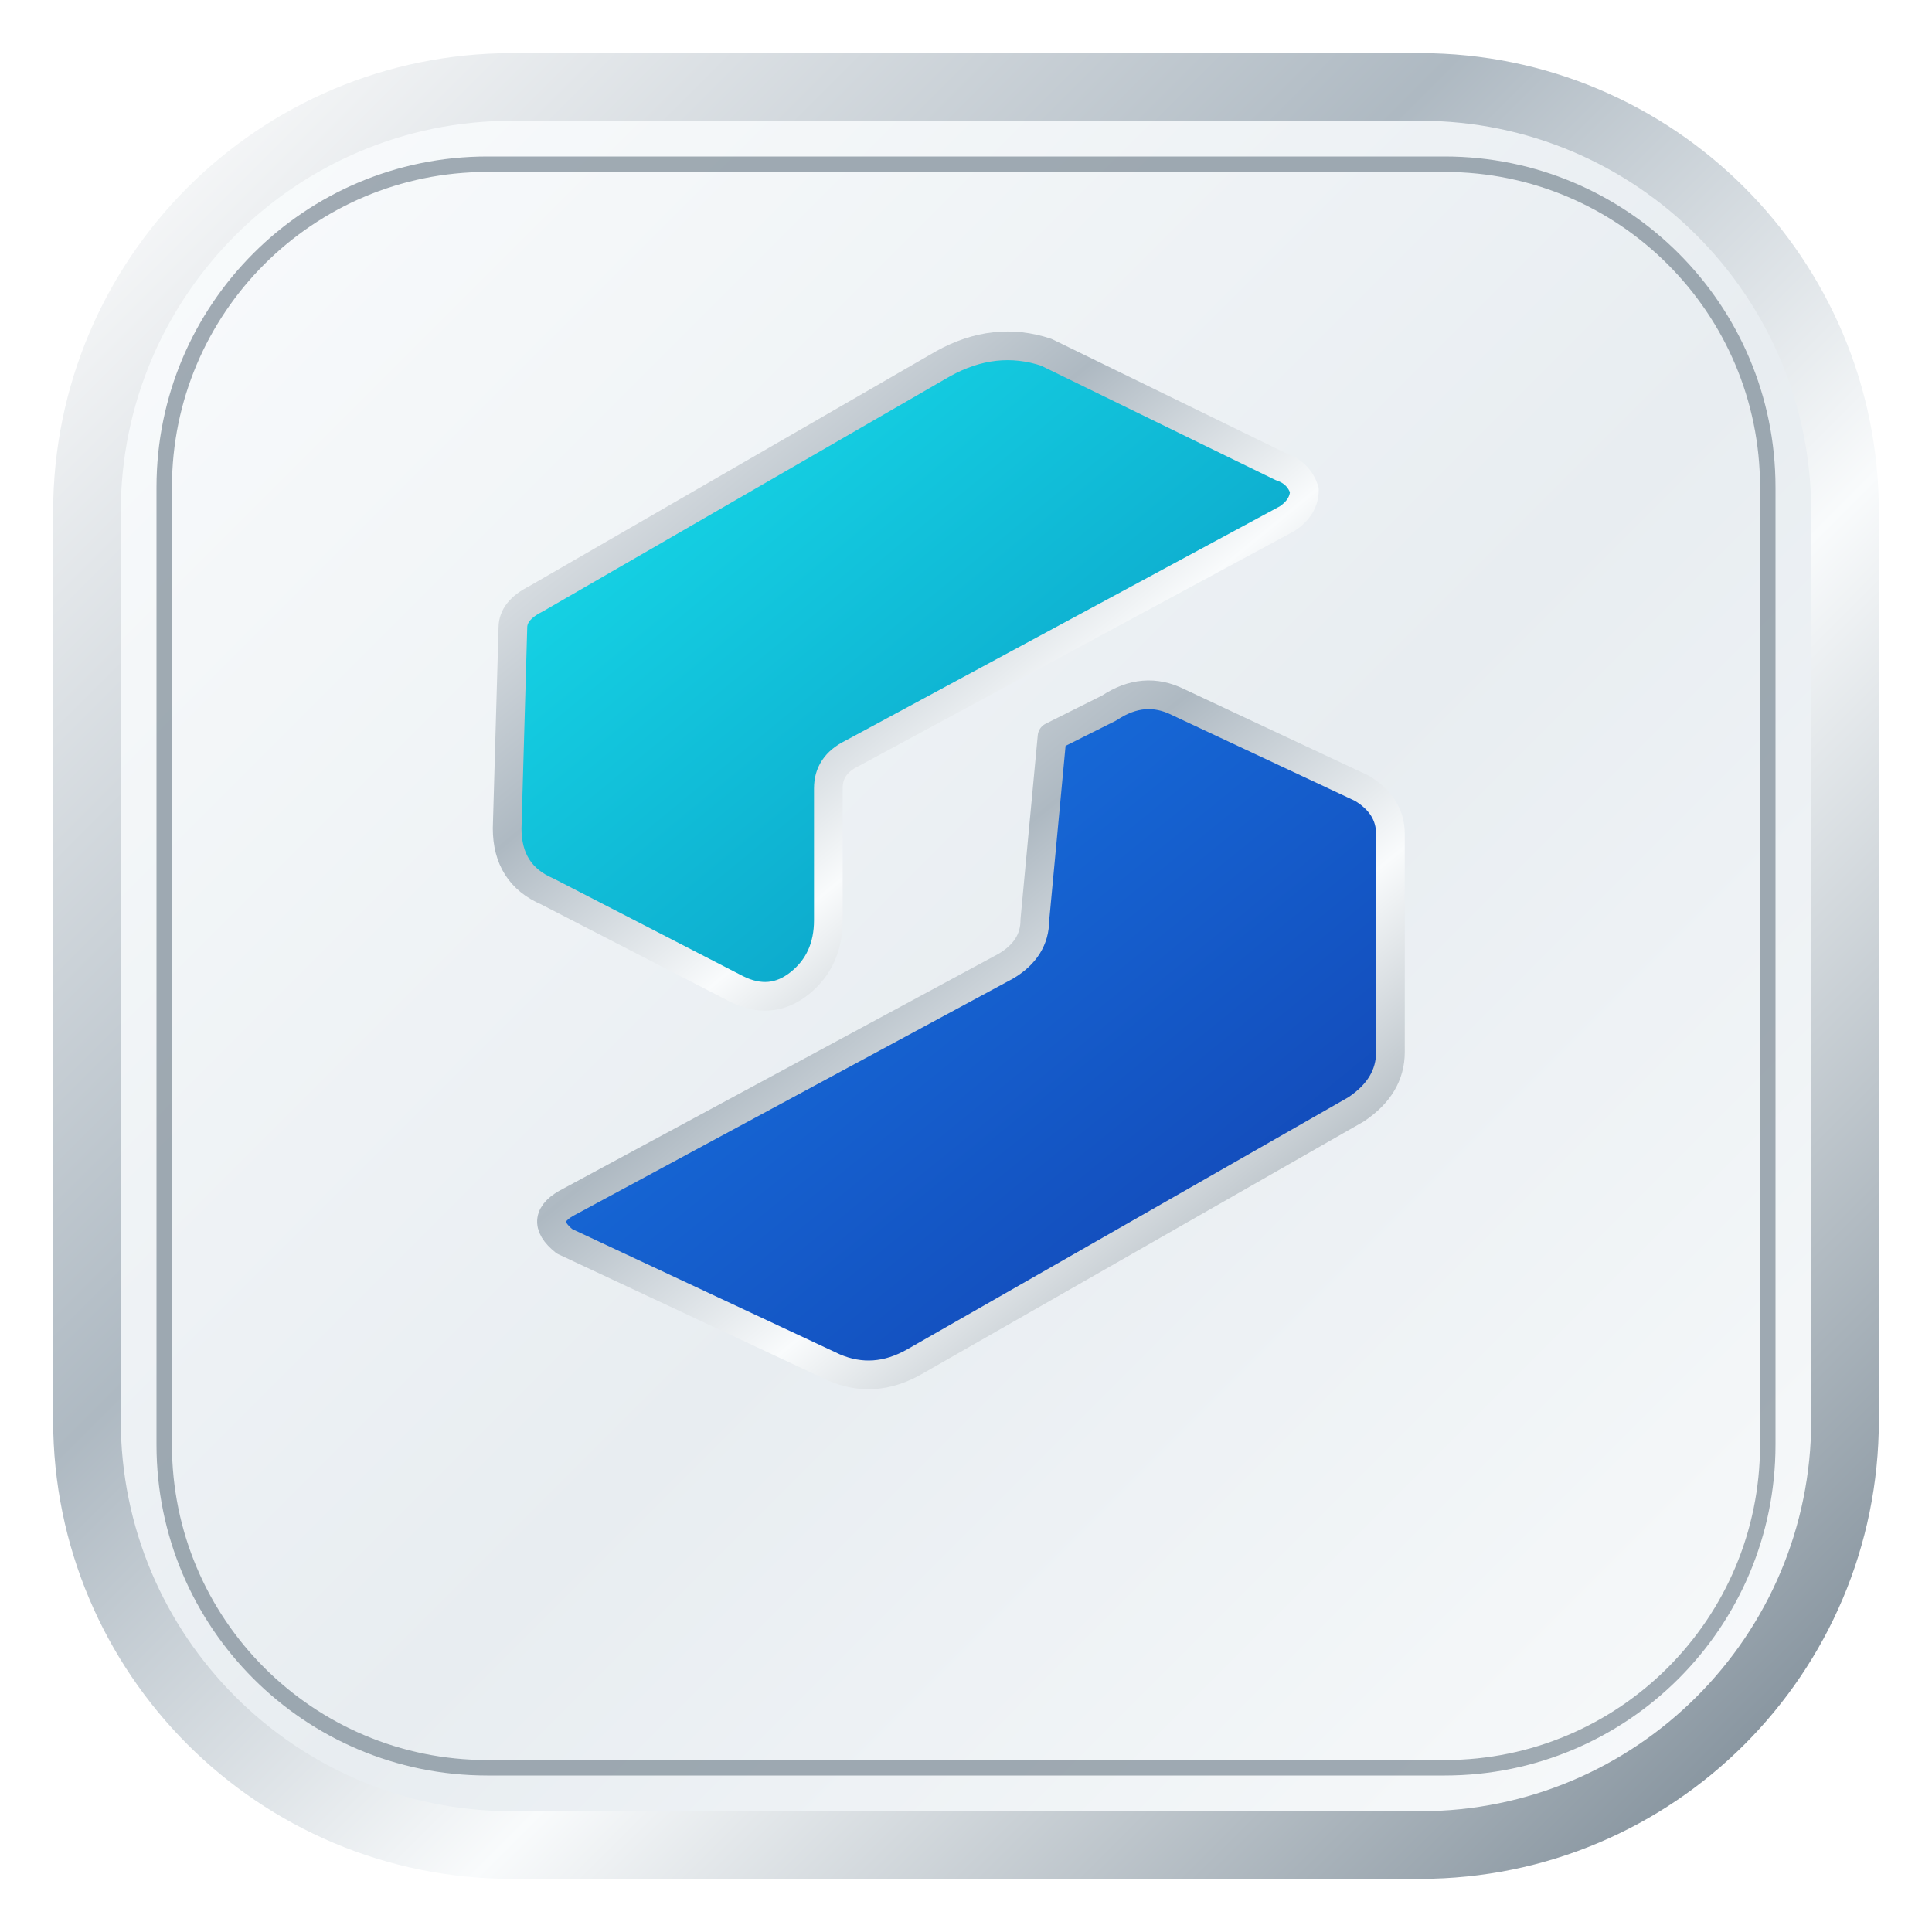
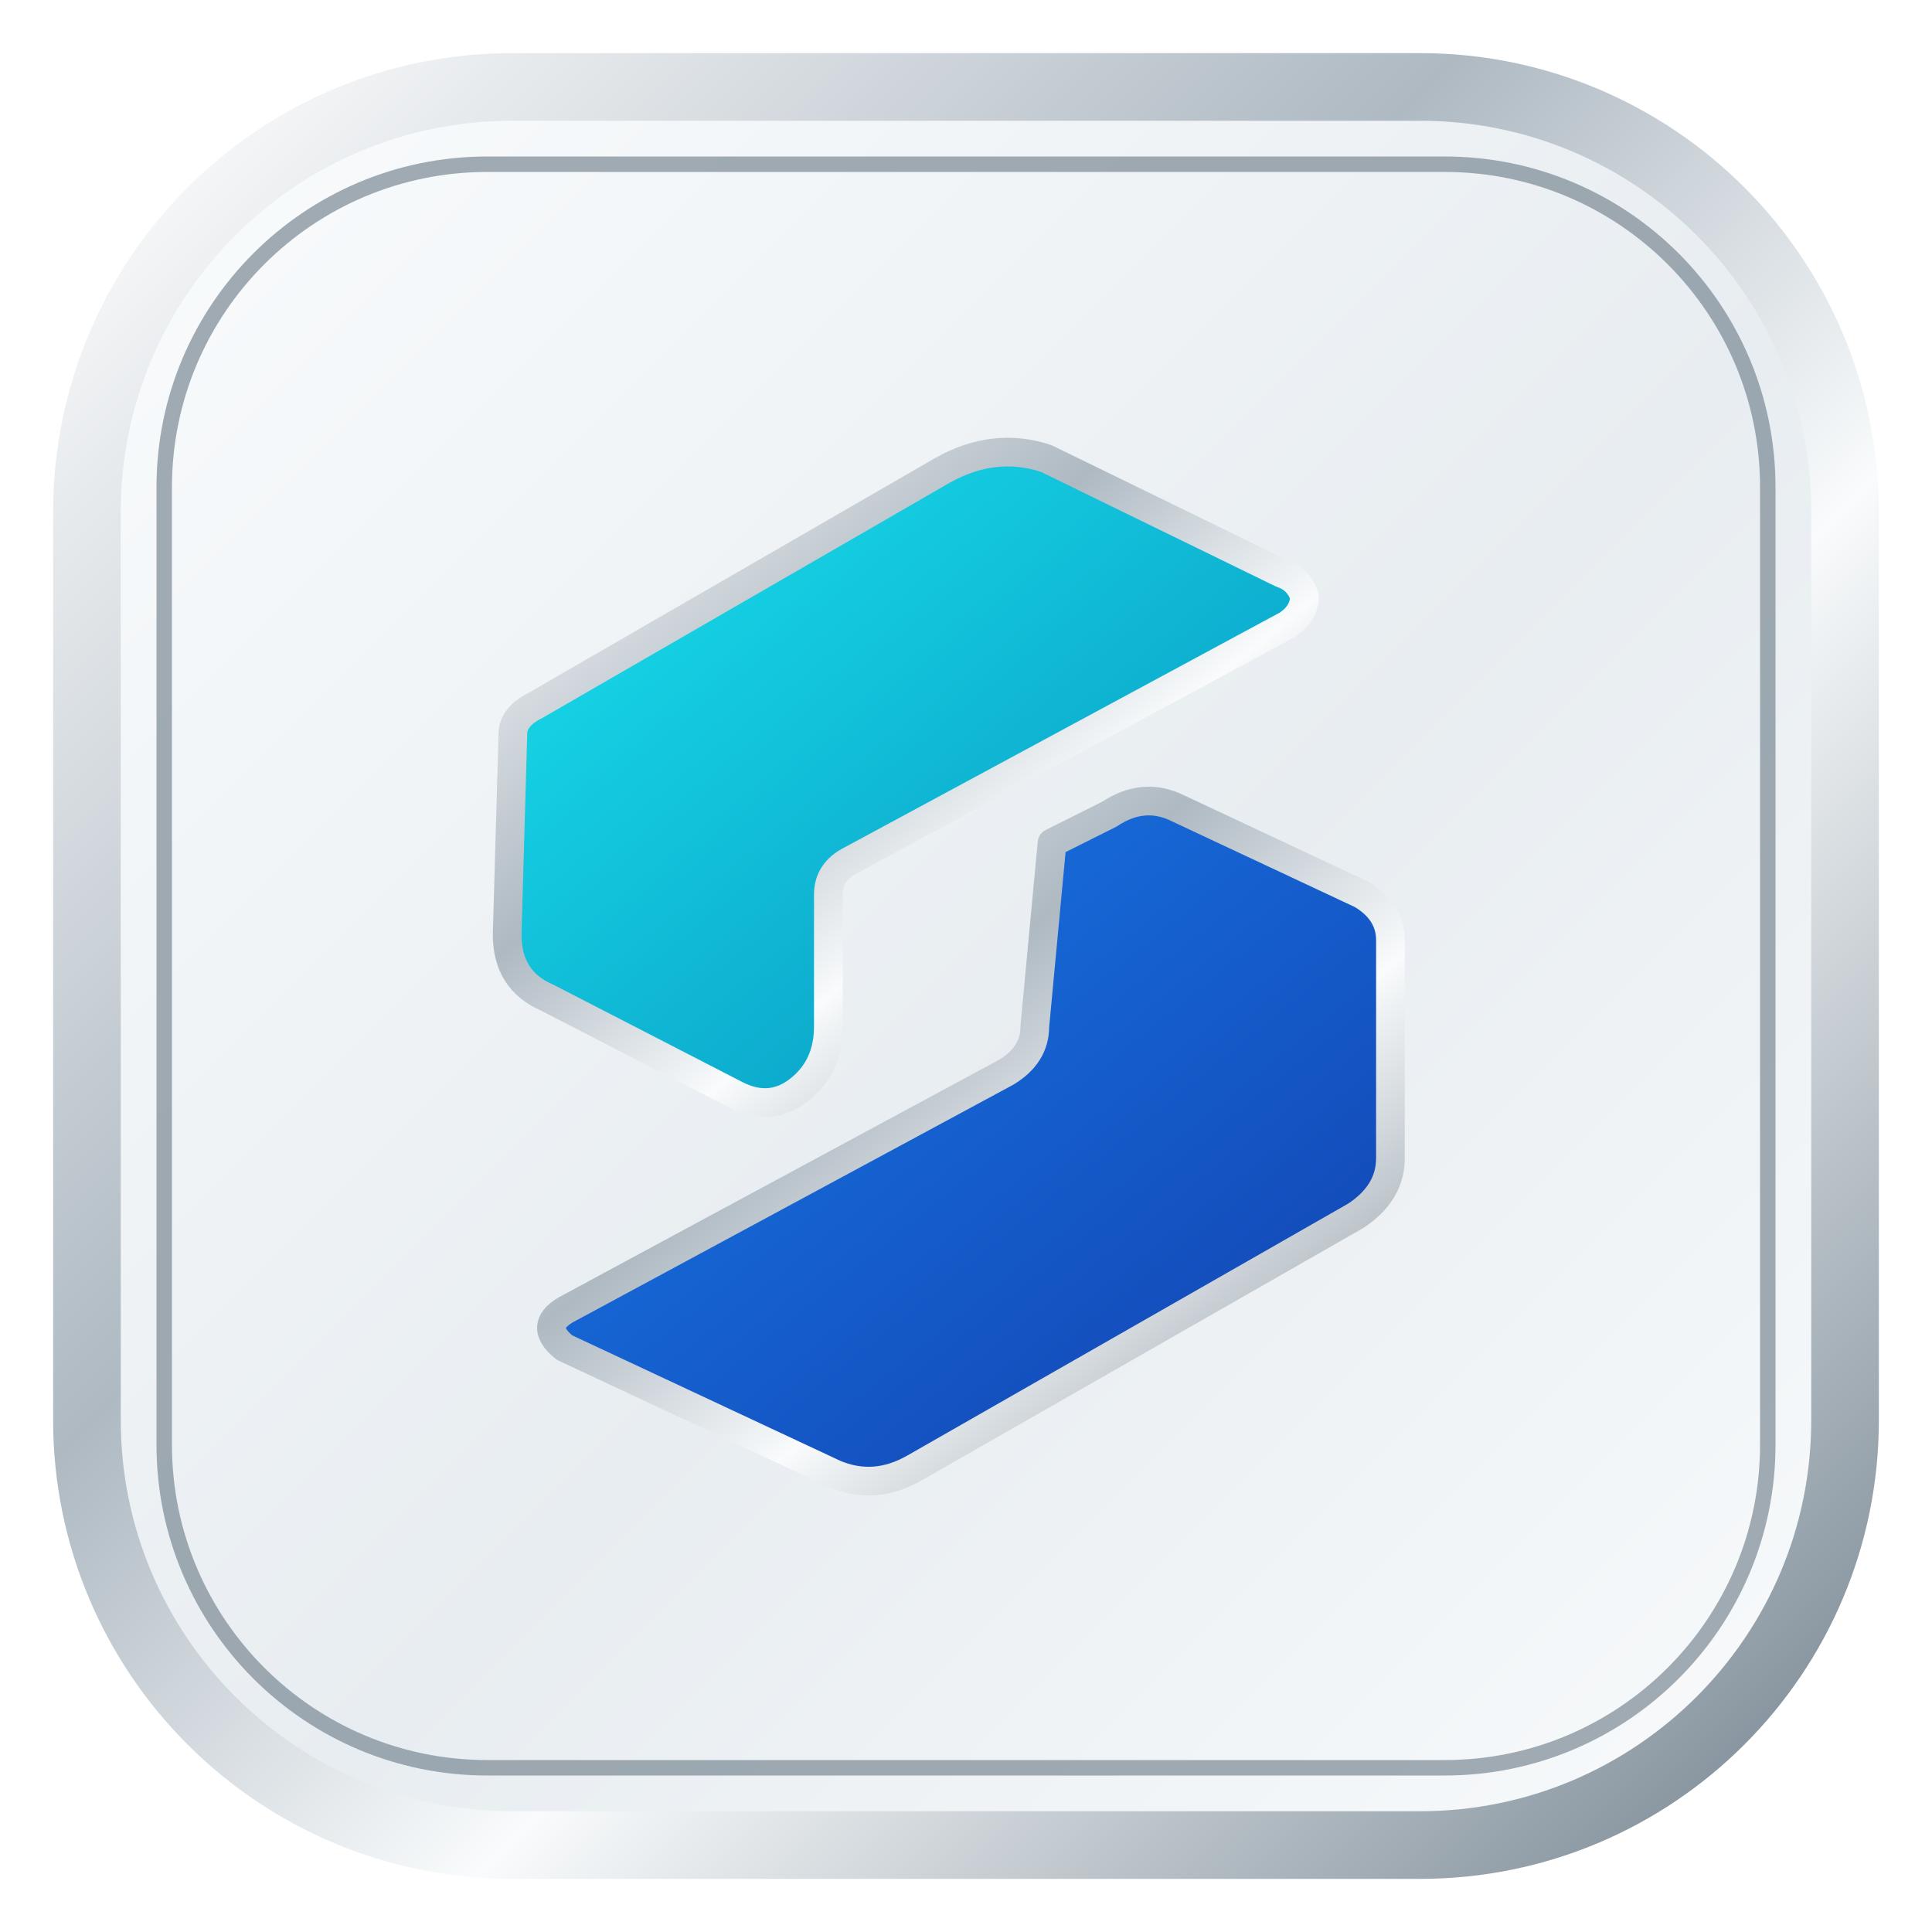
<svg xmlns="http://www.w3.org/2000/svg" viewBox="0 0 100 100" fill="none">
  <defs>
    <linearGradient id="frame" x1="0" y1="0" x2="1" y2="1">
      <stop stop-color="#FFFFFF" />
      <stop offset=".38" stop-color="#AEB9C2" />
      <stop offset=".62" stop-color="#F9FBFC" />
      <stop offset="1" stop-color="#778692" />
    </linearGradient>
    <linearGradient id="cyan" x1="0" y1="0" x2="1" y2="1">
      <stop stop-color="#19E3EE" />
      <stop offset="1" stop-color="#078FBD" />
    </linearGradient>
    <linearGradient id="blue" x1="0" y1="0" x2="1" y2="1">
      <stop stop-color="#187DEB" />
      <stop offset="1" stop-color="#123FAE" />
    </linearGradient>
    <linearGradient id="face" x1="0" y1="0" x2="1" y2="1">
      <stop stop-color="#FAFCFD" />
      <stop offset=".55" stop-color="#E8EDF1" />
      <stop offset="1" stop-color="#F9FBFC" />
    </linearGradient>
  </defs>
  <rect x="4.5" y="4.5" width="91" height="91" rx="22" fill="url(#face)" stroke="url(#frame)" stroke-width="3.5" />
  <rect x="8.5" y="8.5" width="83" height="83" rx="16.72" stroke="#7B8994" stroke-opacity=".7" stroke-width="0.8" />
-   <g transform="translate(12 12) scale(0.296875)">
+   <g transform="translate(12 17.5) scale(0.296875)">
    <path d="M183 41 Q186 42 187 45 Q187 48 184 50 L108 91 Q104 93 104 97 L104 120 Q104 127 99 131 Q94 135 88 132 L55 115 Q48 112 48 104 L49 69 Q49 66 53 64 L124 23 Q133 18 142 21 Z" fill="url(#cyan)" stroke="url(#frame)" stroke-width="5" stroke-linejoin="round" />
    <path d="M202 105 Q202 100 197 97 L165 82 Q159 79 153 83 L143 88 L140 120 Q140 125 135 128 L59 169 Q53 172 58 176 L105 198 Q112 201 119 197 L196 153 Q202 149 202 143 Z" fill="url(#blue)" stroke="url(#frame)" stroke-width="5" stroke-linejoin="round" />
  </g>
</svg>
